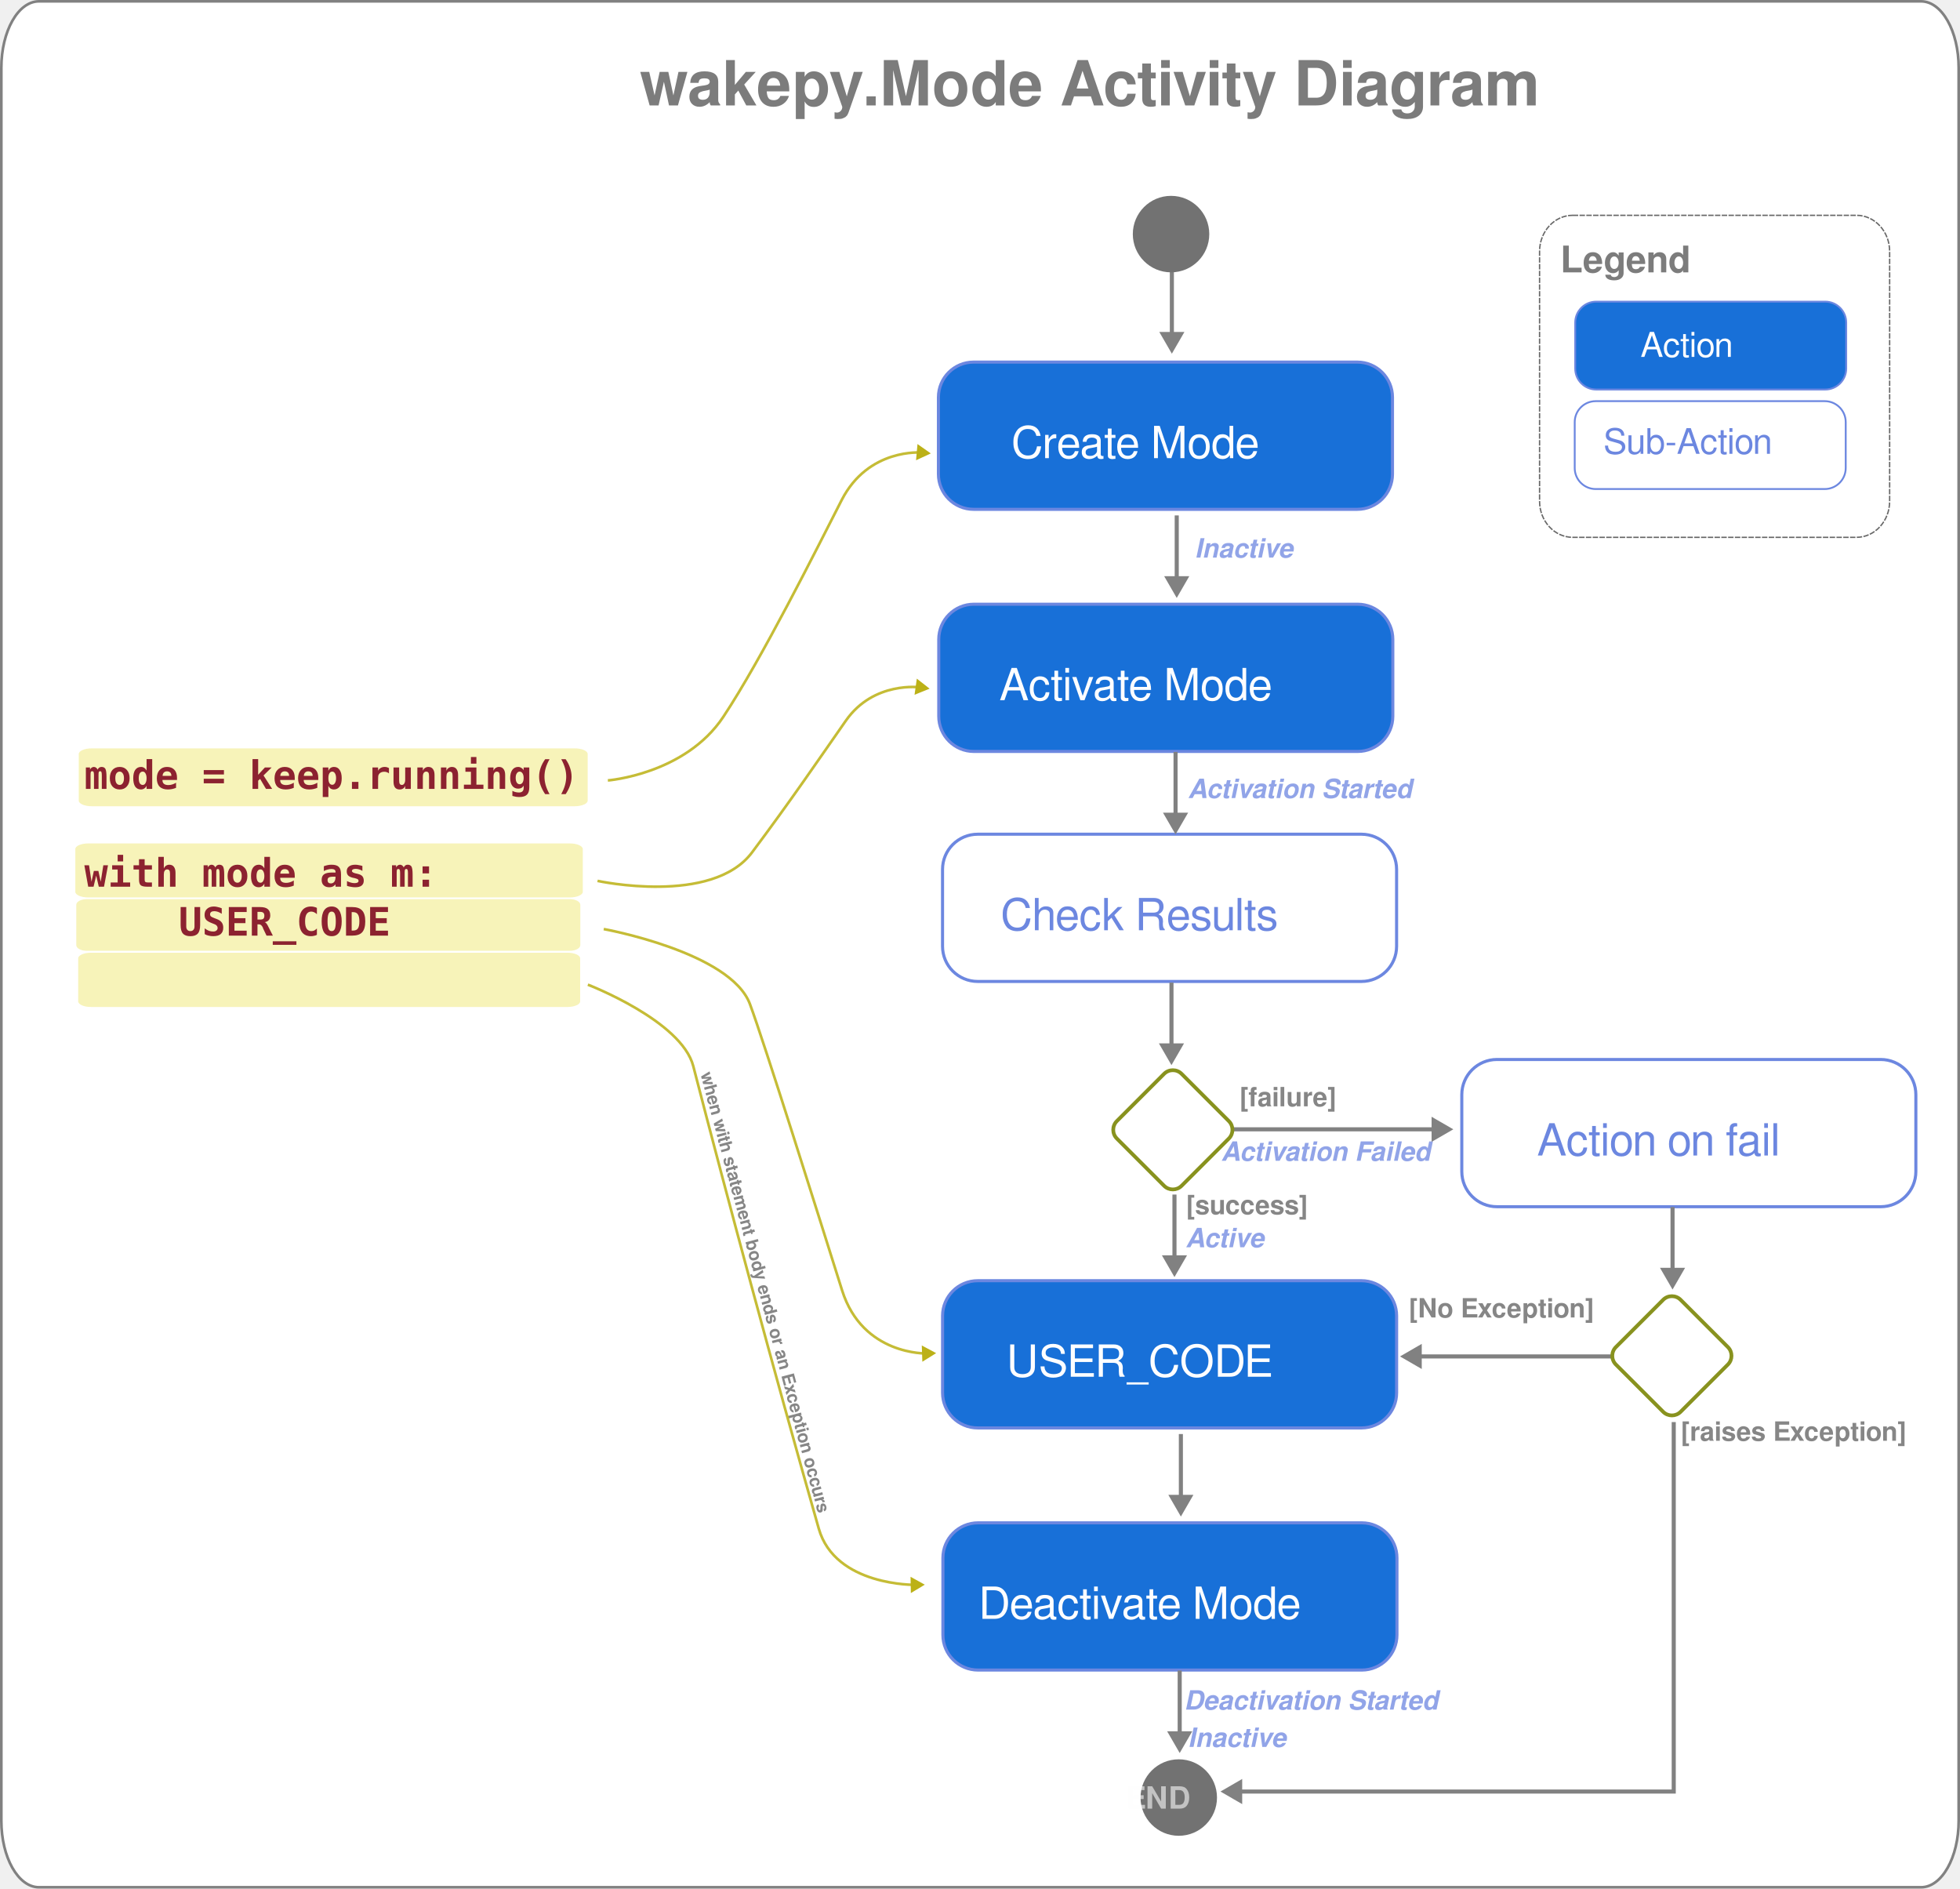
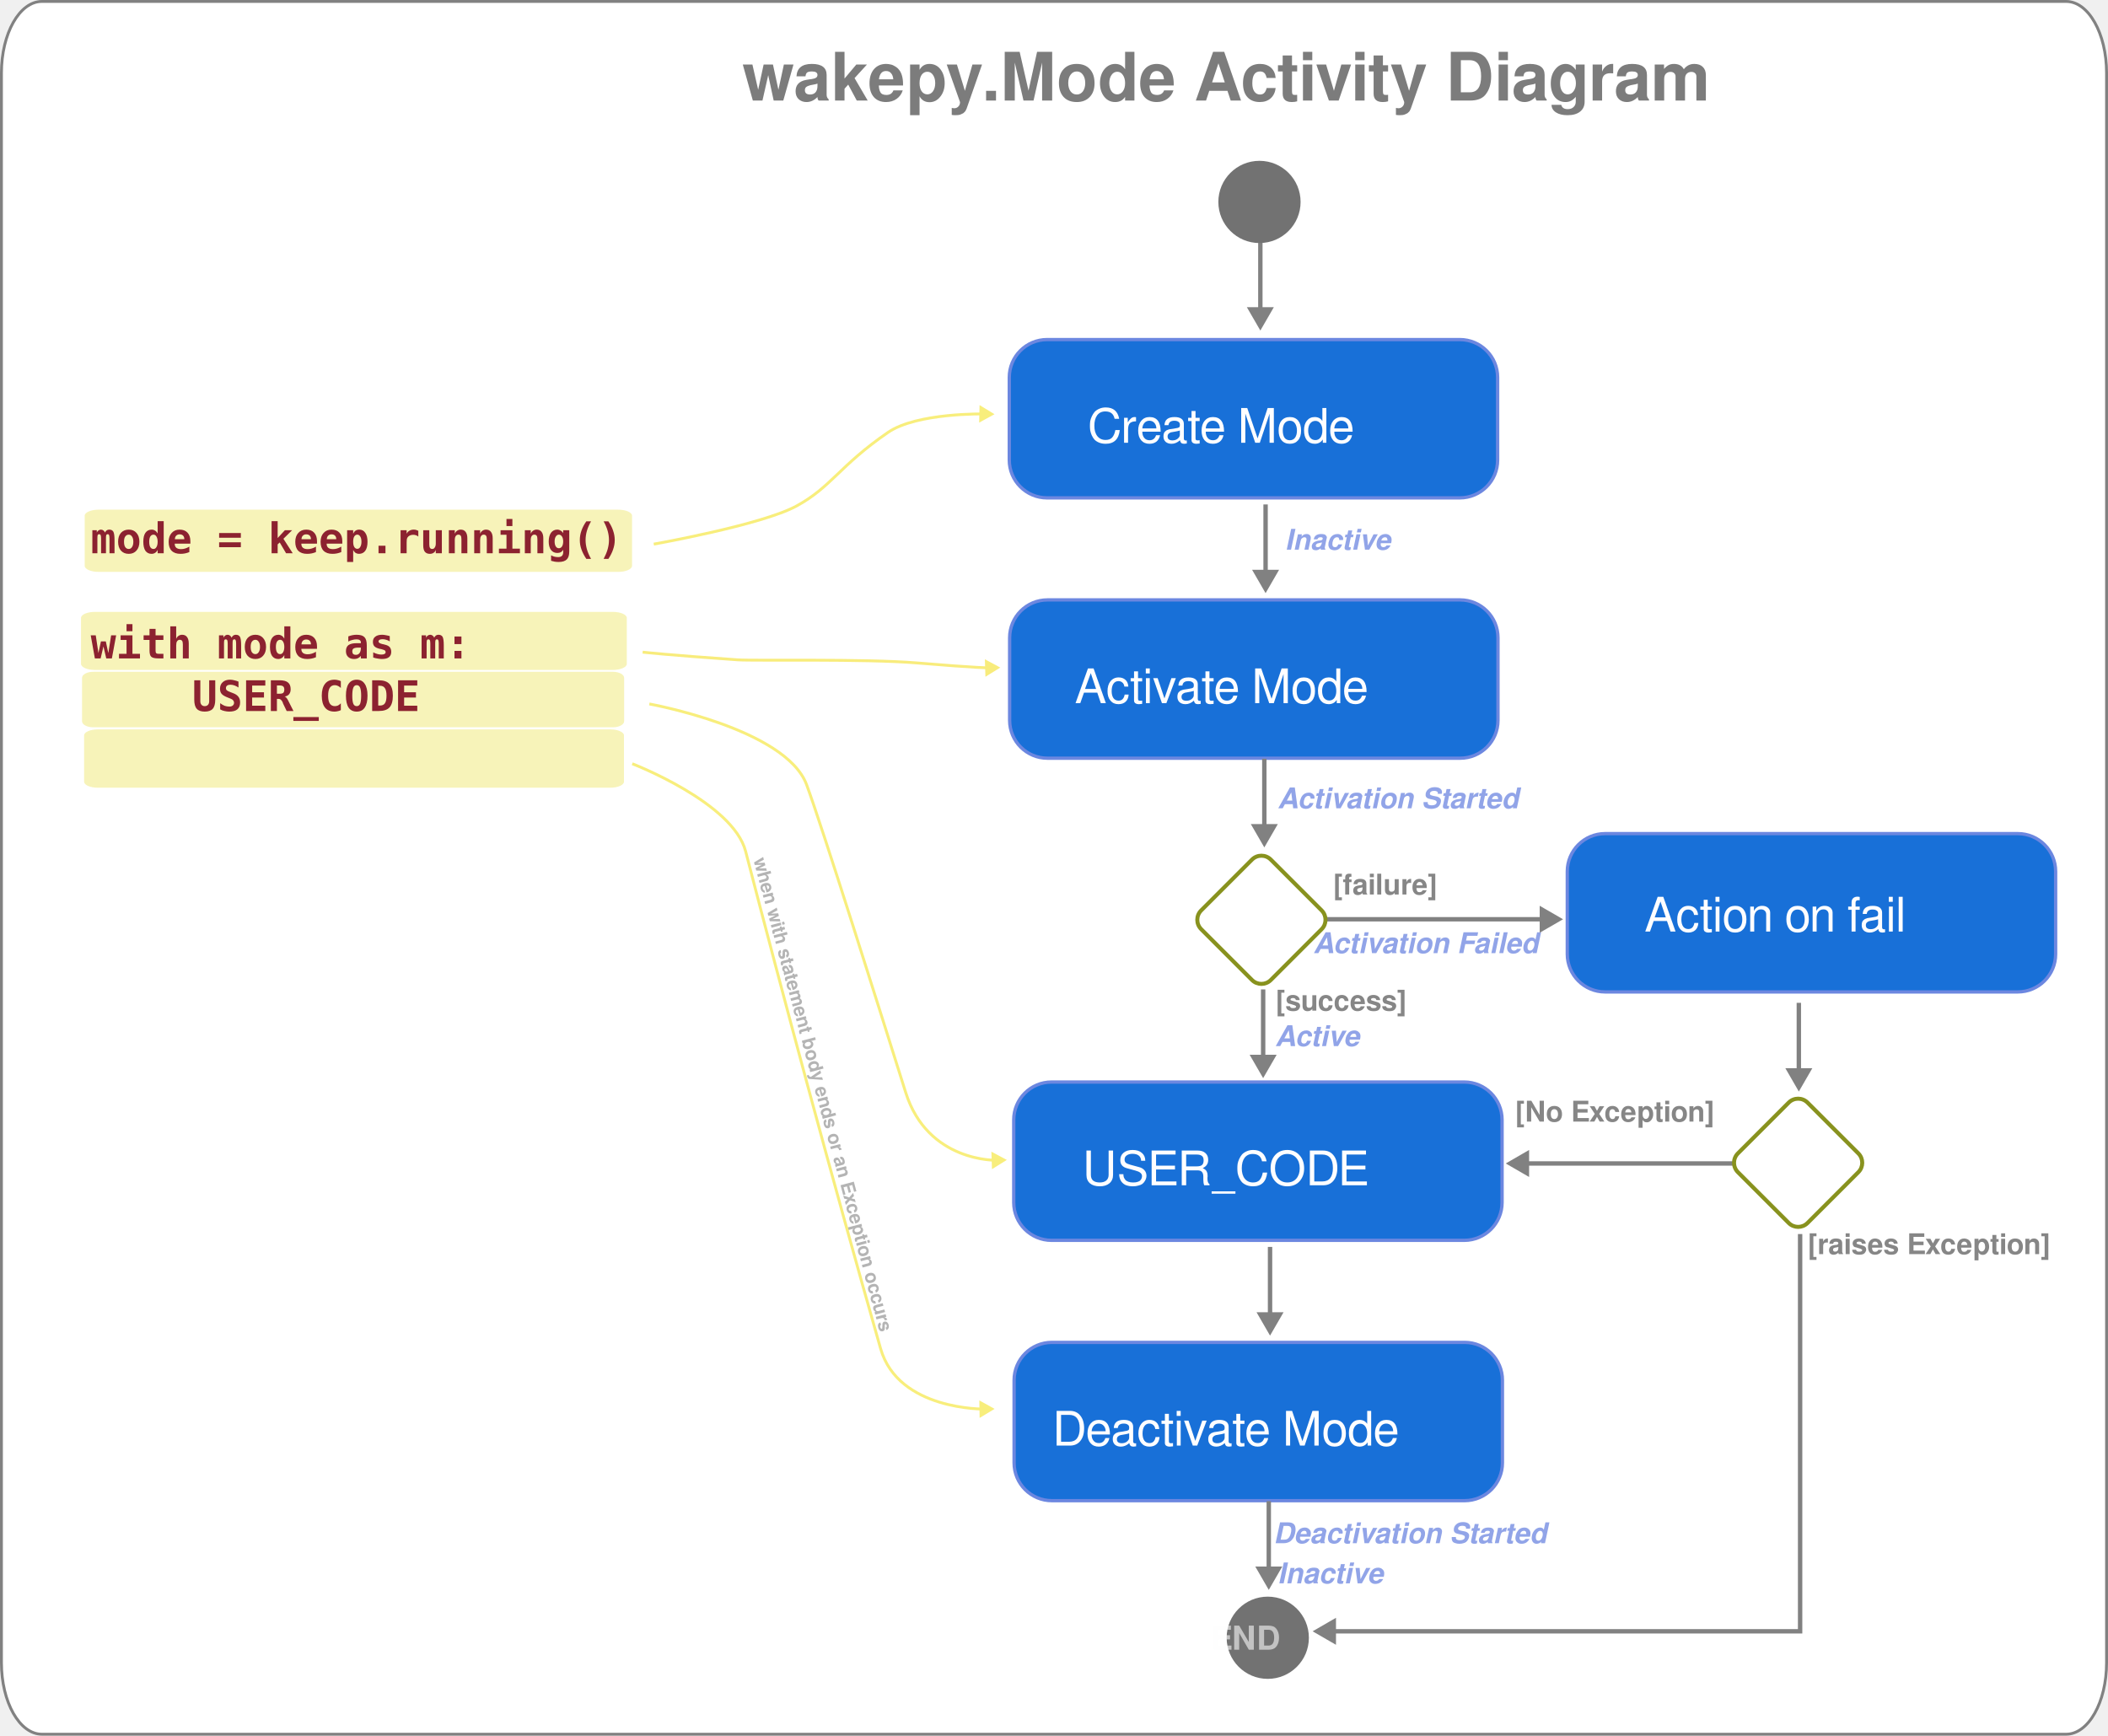
- <svg xmlns="http://www.w3.org/2000/svg" width="222.862mm" height="214.704mm" viewBox="0 0 222.862 214.704" version="1.1" id="svg1">
+ <svg xmlns="http://www.w3.org/2000/svg" width="222.862mm" height="183.513mm" viewBox="0 0 222.862 183.513" version="1.1" id="svg1">
  <defs id="defs1">
-     <marker style="overflow:visible" id="Triangle_Fnone_S-bcb117" refX="0" refY="0" orient="auto-start-reverse" markerWidth="1" markerHeight="1" viewBox="0 0 1 1" preserveAspectRatio="xMidYMid">
-       <path transform="scale(0.5)" style="fill:#bcb117;fill-rule:evenodd;stroke:#bcb117;stroke-width:1pt" d="M 5.77,0 -2.88,5 V -5 Z" id="path2" />
+     <marker style="overflow:visible" id="marker4" refX="0" refY="0" orient="auto-start-reverse" markerWidth="1" markerHeight="1" viewBox="0 0 1 1" preserveAspectRatio="xMidYMid">
+       <path transform="scale(0.5)" style="fill:context-stroke;fill-rule:evenodd;stroke:context-stroke;stroke-width:1pt" d="M 5.77,0 -2.88,5 V -5 Z" id="path4" />
+     </marker>
+     <marker style="overflow:visible" id="marker4_Fnone_S-f8ee7c" refX="0" refY="0" orient="auto-start-reverse" markerWidth="1" markerHeight="1" viewBox="0 0 1 1" preserveAspectRatio="xMidYMid">
+       <path transform="scale(0.5)" style="fill:#f8ee7c;fill-rule:evenodd;stroke:#f8ee7c;stroke-width:1pt" d="M 5.77,0 -2.88,5 V -5 Z" id="path5" />
+     </marker>
+     <marker style="overflow:visible" id="marker2" refX="0" refY="0" orient="auto-start-reverse" markerWidth="1" markerHeight="1" viewBox="0 0 1 1" preserveAspectRatio="xMidYMid">
+       <path transform="scale(0.5)" style="fill:context-stroke;fill-rule:evenodd;stroke:context-stroke;stroke-width:1pt" d="M 5.77,0 -2.88,5 V -5 Z" id="path2" />
+     </marker>
+     <marker style="overflow:visible" id="marker2_Fnone_S-f8ec7c" refX="0" refY="0" orient="auto-start-reverse" markerWidth="1" markerHeight="1" viewBox="0 0 1 1" preserveAspectRatio="xMidYMid">
+       <path transform="scale(0.5)" style="fill:#f8ec7c;fill-rule:evenodd;stroke:#f8ec7c;stroke-width:1pt" d="M 5.77,0 -2.88,5 V -5 Z" id="path7" />
+     </marker>
+     <marker style="overflow:visible" id="Triangle" refX="0" refY="0" orient="auto-start-reverse" markerWidth="1" markerHeight="1" viewBox="0 0 1 1" preserveAspectRatio="xMidYMid">
+       <path transform="scale(0.5)" style="fill:context-stroke;fill-rule:evenodd;stroke:context-stroke;stroke-width:1pt" d="M 5.77,0 -2.88,5 V -5 Z" id="path135" />
+     </marker>
+     <marker style="overflow:visible" id="Triangle_Fnone_S-f8ee7c" refX="0" refY="0" orient="auto-start-reverse" markerWidth="1" markerHeight="1" viewBox="0 0 1 1" preserveAspectRatio="xMidYMid">
+       <path transform="scale(0.5)" style="fill:#f8ee7c;fill-rule:evenodd;stroke:#f8ee7c;stroke-width:1pt" d="M 5.77,0 -2.88,5 V -5 Z" id="path8" />
    </marker>
    <marker style="overflow:visible" id="marker35_F-358274_S-818181" refX="0" refY="0" orient="auto-start-reverse" markerWidth="1" markerHeight="1" viewBox="0 0 1 1" preserveAspectRatio="xMidYMid">
      <path transform="scale(0.5)" style="fill:#818181;fill-rule:evenodd;stroke:#818181;stroke-width:1pt" d="M 5.77,0 -2.88,5 V -5 Z" id="path1-64" />
    </marker>
    <marker style="overflow:visible" id="marker35_F-358274_S-818181-6" refX="0" refY="0" orient="auto-start-reverse" markerWidth="1" markerHeight="1" viewBox="0 0 1 1" preserveAspectRatio="xMidYMid">
      <path transform="scale(0.5)" style="fill:#818181;fill-rule:evenodd;stroke:#818181;stroke-width:1pt" d="M 5.77,0 -2.88,5 V -5 Z" id="path1-64-1" />
-     </marker>
-     <marker style="overflow:visible" id="marker35_F-358274_S-818181-6-9" refX="0" refY="0" orient="auto-start-reverse" markerWidth="1" markerHeight="1" viewBox="0 0 1 1" preserveAspectRatio="xMidYMid">
-       <path transform="scale(0.5)" style="fill:#818181;fill-rule:evenodd;stroke:#818181;stroke-width:1pt" d="M 5.77,0 -2.88,5 V -5 Z" id="path1-64-1-1" />
    </marker>
    <marker style="overflow:visible" id="marker35_F-358274_S-818181-6-9-4" refX="0" refY="0" orient="auto-start-reverse" markerWidth="1" markerHeight="1" viewBox="0 0 1 1" preserveAspectRatio="xMidYMid">
      <path transform="scale(0.5)" style="fill:#818181;fill-rule:evenodd;stroke:#818181;stroke-width:1pt" d="M 5.77,0 -2.88,5 V -5 Z" id="path1-64-1-1-0" />
    </marker>
    <marker style="overflow:visible" id="marker35_F-358274_S-818181-6-8" refX="0" refY="0" orient="auto-start-reverse" markerWidth="1" markerHeight="1" viewBox="0 0 1 1" preserveAspectRatio="xMidYMid">
      <path transform="scale(0.5)" style="fill:#818181;fill-rule:evenodd;stroke:#818181;stroke-width:1pt" d="M 5.77,0 -2.88,5 V -5 Z" id="path1-64-1-6" />
    </marker>
    <marker style="overflow:visible" id="marker35_F-358274_S-818181-5" refX="0" refY="0" orient="auto-start-reverse" markerWidth="1" markerHeight="1" viewBox="0 0 1 1" preserveAspectRatio="xMidYMid">
      <path transform="scale(0.5)" style="fill:#818181;fill-rule:evenodd;stroke:#818181;stroke-width:1pt" d="M 5.77,0 -2.88,5 V -5 Z" id="path1-64-7" />
    </marker>
    <marker style="overflow:visible" id="marker35_F-358274_S-818181-6-1" refX="0" refY="0" orient="auto-start-reverse" markerWidth="1" markerHeight="1" viewBox="0 0 1 1" preserveAspectRatio="xMidYMid">
      <path transform="scale(0.5)" style="fill:#818181;fill-rule:evenodd;stroke:#818181;stroke-width:1pt" d="M 5.77,0 -2.88,5 V -5 Z" id="path1-64-1-69" />
    </marker>
    <marker style="overflow:visible" id="marker35_F-358274_S-818181-3" refX="0" refY="0" orient="auto-start-reverse" markerWidth="1" markerHeight="1" viewBox="0 0 1 1" preserveAspectRatio="xMidYMid">
      <path transform="scale(0.5)" style="fill:#818181;fill-rule:evenodd;stroke:#818181;stroke-width:1pt" d="M 5.77,0 -2.88,5 V -5 Z" id="path1-64-71" />
    </marker>
-     <marker style="overflow:visible" id="marker5_Fnone_S-bcb117" refX="0" refY="0" orient="auto-start-reverse" markerWidth="1" markerHeight="1" viewBox="0 0 1 1" preserveAspectRatio="xMidYMid">
-       <path transform="scale(0.5)" style="fill:#bcb117;fill-rule:evenodd;stroke:#bcb117;stroke-width:1pt" d="M 5.77,0 -2.88,5 V -5 Z" id="path1-7" />
-     </marker>
-     <marker style="overflow:visible" id="marker5_Fnone_S-bcb117-2" refX="0" refY="0" orient="auto-start-reverse" markerWidth="1" markerHeight="1" viewBox="0 0 1 1" preserveAspectRatio="xMidYMid">
-       <path transform="scale(0.5)" style="fill:#bcb117;fill-rule:evenodd;stroke:#bcb117;stroke-width:1pt" d="M 5.77,0 -2.88,5 V -5 Z" id="path1-7-1" />
-     </marker>
    <marker style="overflow:visible" id="marker35_F-358274_S-818181-6-9-4-6" refX="0" refY="0" orient="auto-start-reverse" markerWidth="1" markerHeight="1" viewBox="0 0 1 1" preserveAspectRatio="xMidYMid">
      <path transform="scale(0.5)" style="fill:#818181;fill-rule:evenodd;stroke:#818181;stroke-width:1pt" d="M 5.77,0 -2.88,5 V -5 Z" id="path1-64-1-1-0-0" />
    </marker>
    <marker style="overflow:visible" id="marker35_F-358274_S-818181-6-8-5" refX="0" refY="0" orient="auto-start-reverse" markerWidth="1" markerHeight="1" viewBox="0 0 1 1" preserveAspectRatio="xMidYMid">
      <path transform="scale(0.5)" style="fill:#818181;fill-rule:evenodd;stroke:#818181;stroke-width:1pt" d="M 5.77,0 -2.88,5 V -5 Z" id="path1-64-1-6-0" />
    </marker>
  </defs>
-   <g id="layer1" transform="translate(39.8308,-22.01934)">
-     <rect style="fill:#ffffff;fill-opacity:1;stroke:#818181;stroke-width:0.303;stroke-dasharray:none;stroke-dashoffset:1.571" id="rect1" width="222.559" height="214.401" x="-39.679" y="22.171" rx="4.279" ry="7.564" />
+   <g id="layer1" transform="translate(39.8308,-53.21037)">
+     <rect style="fill:#ffffff;fill-opacity:1;stroke:#818181;stroke-width:0.303;stroke-dasharray:none;stroke-dashoffset:1.571" id="rect1" width="222.559" height="183.21" x="-39.679" y="53.362" rx="4.279" ry="7.564" />
    <rect style="font-variation-settings:normal;opacity:1;vector-effect:none;fill:#f3ed99;fill-opacity:0.677;stroke:none;stroke-width:0.451;stroke-linecap:butt;stroke-linejoin:miter;stroke-miterlimit:4;stroke-dasharray:none;stroke-dashoffset:1.571;stroke-opacity:1;-inkscape-stroke:none" id="rect2" width="57.869" height="6.578" x="-30.878" y="107.098" rx="1.468" ry="0.641" />
    <rect style="font-variation-settings:normal;vector-effect:none;fill:#f3ed99;fill-opacity:0.677;stroke:none;stroke-width:0.45;stroke-linecap:butt;stroke-linejoin:miter;stroke-miterlimit:4;stroke-dasharray:none;stroke-dashoffset:1.571;stroke-opacity:1;-inkscape-stroke:none" id="rect2-1" width="57.703" height="6.139" x="-31.267" y="117.905" rx="1.464" ry="0.641" />
    <rect style="font-variation-settings:normal;vector-effect:none;fill:#f3ed99;fill-opacity:0.677;stroke:none;stroke-width:0.405;stroke-linecap:butt;stroke-linejoin:miter;stroke-miterlimit:4;stroke-dasharray:none;stroke-dashoffset:1.571;stroke-opacity:1;-inkscape-stroke:none" id="rect2-1-2" width="57.31" height="5.871" x="-31.157" y="124.238" rx="1.186" ry="0.641" />
    <rect style="font-variation-settings:normal;vector-effect:none;fill:#f3ed99;fill-opacity:0.677;stroke:none;stroke-width:0.448;stroke-linecap:butt;stroke-linejoin:miter;stroke-miterlimit:4;stroke-dasharray:none;stroke-dashoffset:1.571;stroke-opacity:1;-inkscape-stroke:none" id="rect2-1-2-6" width="57.077" height="6.17" x="-30.939" y="130.328" rx="1.448" ry="0.641" />
-     <text xml:space="preserve" style="font-size:7.069px;line-height:normal;font-family:FreeSans;-inkscape-font-specification:'FreeSans, Normal';text-align:center;text-decoration-color:#000000;text-anchor:middle;fill:#184210;fill-opacity:0.58;stroke:none;stroke-width:0.283;stroke-dashoffset:0.416;stroke-opacity:1" x="88.491" y="34.002" id="text2-1">
-       <tspan id="tspan2-7" style="font-weight:bold;fill:#1e1e1e;fill-opacity:0.58;stroke-width:0.283" x="88.491" y="34.002">wakepy.Mode Activity Diagram</tspan>
+     <text xml:space="preserve" style="font-size:7.069px;line-height:normal;font-family:FreeSans;-inkscape-font-specification:'FreeSans, Normal';text-align:center;text-decoration-color:#000000;text-anchor:middle;fill:#184210;fill-opacity:0.58;stroke:none;stroke-width:0.283;stroke-dashoffset:0.416;stroke-opacity:1" x="94.216" y="63.841" id="text2-1">
+       <tspan id="tspan2-7" style="font-weight:bold;fill:#1e1e1e;fill-opacity:0.58;stroke-width:0.283" x="94.216" y="63.841">wakepy.Mode Activity Diagram</tspan>
    </text>
-     <text xml:space="preserve" style="font-size:4.182px;line-height:normal;font-family:FreeSans;-inkscape-font-specification:'FreeSans, Normal';text-align:center;text-decoration-color:#000000;text-anchor:middle;fill:#184210;fill-opacity:0.58;stroke:none;stroke-width:0.244;stroke-dashoffset:0.416;stroke-opacity:1" x="147.608" y="52.981" id="text2-1-63">
-       <tspan id="tspan2-7-3" style="font-weight:bold;fill:#1e1e1e;fill-opacity:0.58;stroke-width:0.244" x="147.608" y="52.981">Legend</tspan>
+     <text xml:space="preserve" style="font-size:3.016px;line-height:normal;font-family:FreeSans;-inkscape-font-specification:'FreeSans, Normal';text-align:center;text-decoration-color:#000000;text-anchor:middle;fill:#6d87e1;fill-opacity:0.752;stroke-width:0.35;stroke-dashoffset:0.416" x="103.488" y="111.332" id="text1-9-7-1-9-1-12-2-52-7">
+       <tspan style="font-style:italic;font-weight:bold;fill:#6d87e1;fill-opacity:0.752;stroke:none;stroke-width:0.35;stroke-opacity:1" x="103.488" y="111.332" id="tspan7">Inactive</tspan>
    </text>
-     <text xml:space="preserve" style="font-size:3.016px;line-height:normal;font-family:FreeSans;-inkscape-font-specification:'FreeSans, Normal';text-align:center;text-decoration-color:#000000;text-anchor:middle;fill:#6d87e1;fill-opacity:0.752;stroke-width:0.35;stroke-dashoffset:0.416" x="103.488" y="85.403" id="text1-9-7-1-9-1-12-2-52-7">
-       <tspan style="font-style:italic;font-weight:bold;fill:#6d87e1;fill-opacity:0.752;stroke:none;stroke-width:0.35;stroke-opacity:1" x="103.488" y="85.403" id="tspan7">Inactive</tspan>
+     <rect style="fill:#1870d8;fill-opacity:1;stroke:#6c87e0;stroke-width:0.35;stroke-dasharray:none;stroke-dashoffset:0.416;stroke-opacity:1" id="rect1-2-6-2-9-9-6-5" width="51.629" height="16.738" x="66.872" y="89.113" rx="4" ry="4" />
+     <rect style="fill:#1870d8;fill-opacity:1;stroke:#6c87e0;stroke-width:0.35;stroke-dasharray:none;stroke-dashoffset:0.416;stroke-opacity:1" id="rect1-2-6-2-9-9-6-5-33" width="51.629" height="16.738" x="125.866" y="141.349" rx="4" ry="4" />
+     <text xml:space="preserve" style="font-size:5.032px;line-height:normal;font-family:FreeSans;-inkscape-font-specification:'FreeSans, Normal';text-align:center;text-decoration-color:#000000;text-anchor:middle;fill:#2749b8;fill-opacity:0.996;stroke-width:0.35;stroke-dashoffset:0.416" x="92.404" y="100.027" id="text1-9-2-2-6-1-4-5">
+       <tspan id="tspan1-2-54-4-2-7-1-7" style="fill:#ffffff;fill-opacity:0.996;stroke:none;stroke-width:0.35;stroke-opacity:1" x="92.404" y="100.027">Create Mode</tspan>
    </text>
-     <rect style="fill:#1870d8;fill-opacity:1;stroke:#6c87e0;stroke-width:0.35;stroke-dasharray:none;stroke-dashoffset:0.416;stroke-opacity:1" id="rect1-2-6-2-9-9-6-5" width="51.629" height="16.738" x="66.872" y="63.184" rx="4" ry="4" />
-     <text xml:space="preserve" style="font-size:5.032px;line-height:normal;font-family:FreeSans;-inkscape-font-specification:'FreeSans, Normal';text-align:center;text-decoration-color:#000000;text-anchor:middle;fill:#2749b8;fill-opacity:0.996;stroke-width:0.35;stroke-dashoffset:0.416" x="92.404" y="74.098" id="text1-9-2-2-6-1-4-5">
-       <tspan id="tspan1-2-54-4-2-7-1-7" style="fill:#ffffff;fill-opacity:0.996;stroke:none;stroke-width:0.35;stroke-opacity:1" x="92.404" y="74.098">Create Mode</tspan>
+     <text xml:space="preserve" style="font-size:5.032px;line-height:normal;font-family:FreeSans;-inkscape-font-specification:'FreeSans, Normal';text-align:center;text-decoration-color:#000000;text-anchor:middle;fill:#2749b8;fill-opacity:0.996;stroke-width:0.35;stroke-dashoffset:0.416" x="151" y="151.705" id="text1-9-2-2-6-1-4-5-6">
+       <tspan id="tspan1-2-54-4-2-7-1-7-64" style="fill:#ffffff;fill-opacity:0.996;stroke:none;stroke-width:0.35;stroke-opacity:1" x="151" y="151.705">Action on fail</tspan>
    </text>
-     <rect style="fill:#1870d8;fill-opacity:1;stroke:#6c87e0;stroke-width:0.209;stroke-dasharray:none;stroke-dashoffset:0.416;stroke-opacity:1" id="rect1-2-6-2-9-9-6-5-9" width="30.815" height="9.99" x="139.278" y="56.312" rx="2.387" ry="2.387" />
-     <text xml:space="preserve" style="font-size:3.889px;line-height:normal;font-family:FreeSans;-inkscape-font-specification:'FreeSans, Normal';text-align:center;text-decoration-color:#000000;text-anchor:middle;fill:#2749b8;fill-opacity:0.996;stroke-width:0.27;stroke-dashoffset:0.416" x="154.378" y="62.597" id="text1-9-2-2-6-1-4-5-0">
-       <tspan id="tspan1-2-54-4-2-7-1-7-89" style="fill:#ffffff;fill-opacity:0.996;stroke:none;stroke-width:0.27;stroke-opacity:1" x="154.378" y="62.597">Action</tspan>
+     <rect style="fill:#1870d8;fill-opacity:1;stroke:#6c87e0;stroke-width:0.35;stroke-dasharray:none;stroke-dashoffset:0.416;stroke-opacity:1" id="rect1-2-6-2-9-9-6-5-83" width="51.629" height="16.738" x="66.91" y="116.639" rx="4" ry="4" />
+     <text xml:space="preserve" style="font-size:5.032px;line-height:normal;font-family:FreeSans;-inkscape-font-specification:'FreeSans, Normal';text-align:center;text-decoration-color:#000000;text-anchor:middle;fill:#2749b8;fill-opacity:0.996;stroke-width:0.35;stroke-dashoffset:0.416" x="92.442" y="127.553" id="text1-9-2-2-6-1-4-5-5">
+       <tspan id="tspan1-2-54-4-2-7-1-7-6" style="fill:#ffffff;fill-opacity:0.996;stroke:none;stroke-width:0.35;stroke-opacity:1" x="92.442" y="127.553">Activate Mode</tspan>
    </text>
-     <rect style="fill:#1870d8;fill-opacity:1;stroke:#6c87e0;stroke-width:0.35;stroke-dasharray:none;stroke-dashoffset:0.416;stroke-opacity:1" id="rect1-2-6-2-9-9-6-5-83" width="51.629" height="16.738" x="66.91" y="90.71" rx="4" ry="4" />
-     <text xml:space="preserve" style="font-size:5.032px;line-height:normal;font-family:FreeSans;-inkscape-font-specification:'FreeSans, Normal';text-align:center;text-decoration-color:#000000;text-anchor:middle;fill:#2749b8;fill-opacity:0.996;stroke-width:0.35;stroke-dashoffset:0.416" x="92.442" y="101.624" id="text1-9-2-2-6-1-4-5-5">
-       <tspan id="tspan1-2-54-4-2-7-1-7-6" style="fill:#ffffff;fill-opacity:0.996;stroke:none;stroke-width:0.35;stroke-opacity:1" x="92.442" y="101.624">Activate Mode</tspan>
-     </text>
-     <rect style="fill:#ffffff;fill-opacity:1;stroke:#6c87e0;stroke-width:0.35;stroke-dasharray:none;stroke-dashoffset:0.416;stroke-opacity:1" id="rect1-2-6-2-9-9-6-5-83-0" width="51.629" height="16.738" x="67.34" y="116.857" rx="4" ry="4" />
-     <text xml:space="preserve" style="font-size:5.032px;line-height:normal;font-family:FreeSans;-inkscape-font-specification:'FreeSans, Normal';text-align:center;text-decoration-color:#000000;text-anchor:middle;fill:#6c87e0;fill-opacity:1;stroke-width:0.35;stroke-dashoffset:0.416" x="92.872" y="127.771" id="text1-9-2-2-6-1-4-5-5-7">
-       <tspan id="tspan1-2-54-4-2-7-1-7-6-6" style="fill:#6c87e0;fill-opacity:1;stroke:none;stroke-width:0.35;stroke-opacity:1" x="92.872" y="127.771">Check Results</tspan>
-     </text>
-     <rect style="fill:#ffffff;fill-opacity:1;stroke:#6c87e0;stroke-width:0.209;stroke-dasharray:none;stroke-dashoffset:0.416;stroke-opacity:1" id="rect1-2-6-2-9-9-6-5-83-0-8" width="30.815" height="9.99" x="139.222" y="67.625" rx="2.387" ry="2.387" />
-     <text xml:space="preserve" style="font-size:4.01px;line-height:normal;font-family:FreeSans;-inkscape-font-specification:'FreeSans, Normal';text-align:center;text-decoration-color:#000000;text-anchor:middle;fill:#6c87e0;fill-opacity:1;stroke-width:0.279;stroke-dashoffset:0.416" x="154.567" y="73.613" id="text1-9-2-2-6-1-4-5-5-7-9">
-       <tspan id="tspan1-2-54-4-2-7-1-7-6-6-6" style="fill:#6c87e0;fill-opacity:1;stroke:none;stroke-width:0.279;stroke-opacity:1" x="154.567" y="73.613">Sub-Action</tspan>
-     </text>
-     <rect style="fill:#ffffff;fill-opacity:1;stroke:#6c87e0;stroke-width:0.35;stroke-dasharray:none;stroke-dashoffset:0.416;stroke-opacity:1" id="rect1-2-6-2-9-9-6-5-83-0-5" width="51.629" height="16.738" x="126.383" y="142.466" rx="4" ry="4" />
-     <text xml:space="preserve" style="font-size:5.032px;line-height:normal;font-family:FreeSans;-inkscape-font-specification:'FreeSans, Normal';text-align:center;text-decoration-color:#000000;text-anchor:middle;fill:#6c87e0;fill-opacity:1;stroke-width:0.35;stroke-dashoffset:0.416" x="151.915" y="153.379" id="text1-9-2-2-6-1-4-5-5-7-2">
-       <tspan id="tspan1-2-54-4-2-7-1-7-6-6-4" style="fill:#6c87e0;fill-opacity:1;stroke:none;stroke-width:0.35;stroke-opacity:1" x="151.915" y="153.379">Action on fail</tspan>
-     </text>
-     <path style="font-variation-settings:normal;vector-effect:none;fill:#358274;fill-opacity:0.58;stroke:#818181;stroke-width:0.464;stroke-linecap:butt;stroke-linejoin:miter;stroke-miterlimit:4;stroke-dasharray:none;stroke-dashoffset:0.416;stroke-opacity:1;-inkscape-stroke:none;marker-end:url(#marker35_F-358274_S-818181);stop-color:#000000" d="m 93.97,80.616 v 7.732" id="path34-8" />
-     <path style="font-variation-settings:normal;vector-effect:none;fill:#358274;fill-opacity:0.58;stroke:#818181;stroke-width:0.464;stroke-linecap:butt;stroke-linejoin:miter;stroke-miterlimit:4;stroke-dasharray:none;stroke-dashoffset:0.416;stroke-opacity:1;-inkscape-stroke:none;marker-end:url(#marker35_F-358274_S-818181-3);stop-color:#000000" d="m 93.416,52.849 v 7.732" id="path34-8-2" />
-     <text xml:space="preserve" style="font-size:3.016px;line-height:normal;font-family:FreeSans;-inkscape-font-specification:'FreeSans, Normal';text-align:center;text-decoration-color:#000000;text-anchor:middle;fill:#6d87e1;fill-opacity:0.752;stroke-width:0.35;stroke-dashoffset:0.416" x="109.864" y="112.744" id="text1-9-7-1-9-1-12-2-52-7-0">
-       <tspan style="font-style:italic;font-weight:bold;fill:#6d87e1;fill-opacity:0.752;stroke:none;stroke-width:0.35;stroke-opacity:1" x="109.864" y="112.744" id="tspan7-6">Activation Started</tspan>
+     <path style="font-variation-settings:normal;vector-effect:none;fill:#358274;fill-opacity:0.58;stroke:#818181;stroke-width:0.464;stroke-linecap:butt;stroke-linejoin:miter;stroke-miterlimit:4;stroke-dasharray:none;stroke-dashoffset:0.416;stroke-opacity:1;-inkscape-stroke:none;marker-end:url(#marker35_F-358274_S-818181);stop-color:#000000" d="m 93.97,106.545 v 7.732" id="path34-8" />
+     <path style="font-variation-settings:normal;vector-effect:none;fill:#358274;fill-opacity:0.58;stroke:#818181;stroke-width:0.464;stroke-linecap:butt;stroke-linejoin:miter;stroke-miterlimit:4;stroke-dasharray:none;stroke-dashoffset:0.416;stroke-opacity:1;-inkscape-stroke:none;marker-end:url(#marker35_F-358274_S-818181-3);stop-color:#000000" d="m 93.416,78.778 v 7.732" id="path34-8-2" />
+     <text xml:space="preserve" style="font-size:3.016px;line-height:normal;font-family:FreeSans;-inkscape-font-specification:'FreeSans, Normal';text-align:center;text-decoration-color:#000000;text-anchor:middle;fill:#6d87e1;fill-opacity:0.752;stroke-width:0.35;stroke-dashoffset:0.416" x="109.864" y="138.674" id="text1-9-7-1-9-1-12-2-52-7-0">
+       <tspan style="font-style:italic;font-weight:bold;fill:#6d87e1;fill-opacity:0.752;stroke:none;stroke-width:0.35;stroke-opacity:1" x="109.864" y="138.674" id="tspan7-6">Activation Started</tspan>
    </text>
    <text xml:space="preserve" style="font-size:3.016px;line-height:normal;font-family:FreeSans;-inkscape-font-specification:'FreeSans, Normal';text-align:center;text-decoration-color:#000000;text-anchor:middle;fill:#2f2f2f;fill-opacity:0.58;stroke-width:0.35;stroke-dashoffset:0.416" x="103.845" y="160.066" id="text1-9-7-1-9-1-12-2-52-7-0-7">
      <tspan style="font-weight:bold;fill:#2f2f2f;fill-opacity:0.58;stroke:none;stroke-width:0.35;stroke-opacity:1" x="103.845" y="160.066" id="tspan7-6-0">[success]</tspan>
    </text>
    <text xml:space="preserve" style="font-size:3.016px;line-height:normal;font-family:FreeSans;-inkscape-font-specification:'FreeSans, Normal';text-align:center;text-decoration-color:#000000;text-anchor:middle;fill:#2f2f2f;fill-opacity:0.58;stroke-width:0.35;stroke-dashoffset:0.416" x="108.509" y="147.787" id="text1-9-7-1-9-1-12-2-52-7-0-7-9">
      <tspan style="font-weight:bold;fill:#2f2f2f;fill-opacity:0.58;stroke:none;stroke-width:0.35;stroke-opacity:1" x="108.509" y="147.787" id="tspan7-6-0-2">[failure]</tspan>
    </text>
-     <text xml:space="preserve" style="font-size:1.977px;line-height:normal;font-family:FreeSans;-inkscape-font-specification:'FreeSans, Normal';text-align:center;text-decoration-color:#000000;text-anchor:middle;fill:#2f2f2f;fill-opacity:0.58;stroke-width:0.35;stroke-dashoffset:0.416" x="176.609" y="-1.156" id="text1-9-7-1-9-1-12-2-52-7-0-7-9-7" transform="rotate(75)">
-       <tspan style="font-weight:bold;fill:#2f2f2f;fill-opacity:0.58;stroke:none;stroke-width:0.35;stroke-opacity:1" x="176.609" y="-1.156" id="tspan7-6-0-2-6">when with statement body ends or an Exception occurs</tspan>
+     <text xml:space="preserve" style="font-size:1.977px;line-height:normal;font-family:FreeSans;-inkscape-font-specification:'FreeSans, Normal';text-align:center;text-decoration-color:#000000;text-anchor:middle;fill:#7e7e7e;fill-opacity:0.58;stroke-width:0.35;stroke-dashoffset:0.416" x="176.609" y="-1.156" id="text1-9-7-1-9-1-12-2-52-7-0-7-9-7" transform="rotate(75)">
+       <tspan style="font-weight:bold;fill:#7e7e7e;fill-opacity:0.58;stroke:none;stroke-width:0.35;stroke-opacity:1" x="176.609" y="-1.156" id="tspan7-6-0-2-6">when with statement body ends or an Exception occurs</tspan>
    </text>
    <text xml:space="preserve" style="font-size:3.016px;line-height:normal;font-family:FreeSans;-inkscape-font-specification:'FreeSans, Normal';text-align:center;text-decoration-color:#000000;text-anchor:middle;fill:#2f2f2f;fill-opacity:0.58;stroke-width:0.35;stroke-dashoffset:0.416" x="132.78" y="171.794" id="text1-9-7-1-9-1-12-2-52-7-0-7-9-3">
      <tspan style="font-weight:bold;fill:#2f2f2f;fill-opacity:0.58;stroke:none;stroke-width:0.35;stroke-opacity:1" x="132.78" y="171.794" id="tspan7-6-0-2-0">[No Exception]</tspan>
    </text>
    <text xml:space="preserve" style="font-size:3.016px;line-height:normal;font-family:FreeSans;-inkscape-font-specification:'FreeSans, Normal';text-align:center;text-decoration-color:#000000;text-anchor:middle;fill:#2f2f2f;fill-opacity:0.58;stroke-width:0.35;stroke-dashoffset:0.416" x="166" y="185.814" id="text1-9-7-1-9-1-12-2-52-7-0-7-9-3-8">
      <tspan style="font-weight:bold;fill:#2f2f2f;fill-opacity:0.58;stroke:none;stroke-width:0.35;stroke-opacity:1" x="166" y="185.814" id="tspan7-6-0-2-0-9">[raises Exception]</tspan>
    </text>
-     <path style="font-variation-settings:normal;vector-effect:none;fill:#358274;fill-opacity:0.58;stroke:#818181;stroke-width:0.464;stroke-linecap:butt;stroke-linejoin:miter;stroke-miterlimit:4;stroke-dasharray:none;stroke-dashoffset:0.416;stroke-opacity:1;-inkscape-stroke:none;marker-end:url(#marker35_F-358274_S-818181-6);stop-color:#000000" d="m 93.836,107.501 v 7.732" id="path34-8-5" />
+     <path style="font-variation-settings:normal;vector-effect:none;fill:#358274;fill-opacity:0.58;stroke:#818181;stroke-width:0.464;stroke-linecap:butt;stroke-linejoin:miter;stroke-miterlimit:4;stroke-dasharray:none;stroke-dashoffset:0.416;stroke-opacity:1;-inkscape-stroke:none;marker-end:url(#marker35_F-358274_S-818181-6);stop-color:#000000" d="m 93.836,133.43 v 7.732" id="path34-8-5" />
    <text xml:space="preserve" style="font-size:3.016px;line-height:normal;font-family:FreeSans;-inkscape-font-specification:'FreeSans, Normal';text-align:center;text-decoration-color:#000000;text-anchor:middle;fill:#6d87e1;fill-opacity:0.752;stroke-width:0.35;stroke-dashoffset:0.416" x="101.316" y="163.81" id="text1-9-7-1-9-1-12-2-52-7-1">
      <tspan style="font-style:italic;font-weight:bold;fill:#6d87e1;fill-opacity:0.752;stroke:none;stroke-width:0.35;stroke-opacity:1" x="101.316" y="163.81" id="tspan7-3">Active</tspan>
    </text>
    <text xml:space="preserve" style="font-size:3.016px;line-height:normal;font-family:FreeSans;-inkscape-font-specification:'FreeSans, Normal';text-align:center;text-decoration-color:#000000;text-anchor:middle;fill:#6d87e1;fill-opacity:0.752;stroke-width:0.35;stroke-dashoffset:0.416" x="112.803" y="153.985" id="text1-9-7-1-9-1-12-2-52-7-1-5">
      <tspan style="font-style:italic;font-weight:bold;fill:#6d87e1;fill-opacity:0.752;stroke:none;stroke-width:0.35;stroke-opacity:1" x="112.803" y="153.985" id="tspan7-3-2">Activation Failed</tspan>
    </text>
    <rect style="fill:#1870d8;fill-opacity:1;stroke:#6c87e0;stroke-width:0.35;stroke-dasharray:none;stroke-dashoffset:0.416;stroke-opacity:1" id="rect1-2-6-2-9-9-6-5-3" width="51.629" height="16.738" x="67.343" y="167.615" rx="4" ry="4" />
    <text xml:space="preserve" style="font-size:5.032px;line-height:normal;font-family:FreeSans;-inkscape-font-specification:'FreeSans, Normal';text-align:center;text-decoration-color:#000000;text-anchor:middle;fill:#2749b8;fill-opacity:0.996;stroke-width:0.35;stroke-dashoffset:0.416" x="92.875" y="178.528" id="text1-9-2-2-6-1-4-5-37">
      <tspan id="tspan1-2-54-4-2-7-1-7-9" style="fill:#ffffff;fill-opacity:0.996;stroke:none;stroke-width:0.35;stroke-opacity:1" x="92.875" y="178.528">USER_CODE</tspan>
    </text>
    <rect style="fill:#1870d8;fill-opacity:1;stroke:#6c87e0;stroke-width:0.35;stroke-dasharray:none;stroke-dashoffset:0.416;stroke-opacity:1" id="rect1-2-6-2-9-9-6-5-83-8" width="51.629" height="16.738" x="67.381" y="195.141" rx="4" ry="4" />
    <text xml:space="preserve" style="font-size:5.032px;line-height:normal;font-family:FreeSans;-inkscape-font-specification:'FreeSans, Normal';text-align:center;text-decoration-color:#000000;text-anchor:middle;fill:#2749b8;fill-opacity:0.996;stroke-width:0.35;stroke-dashoffset:0.416" x="92.913" y="206.054" id="text1-9-2-2-6-1-4-5-5-6">
      <tspan id="tspan1-2-54-4-2-7-1-7-6-7" style="fill:#ffffff;fill-opacity:0.996;stroke:none;stroke-width:0.35;stroke-opacity:1" x="92.913" y="206.054">Deactivate Mode</tspan>
    </text>
    <path style="font-variation-settings:normal;vector-effect:none;fill:#358274;fill-opacity:0.58;stroke:#818181;stroke-width:0.464;stroke-linecap:butt;stroke-linejoin:miter;stroke-miterlimit:4;stroke-dasharray:none;stroke-dashoffset:0.416;stroke-opacity:1;-inkscape-stroke:none;marker-end:url(#marker35_F-358274_S-818181-5);stop-color:#000000" d="m 94.441,185.047 v 7.732" id="path34-8-0" />
    <text xml:space="preserve" style="font-size:3.016px;line-height:normal;font-family:FreeSans;-inkscape-font-specification:'FreeSans, Normal';text-align:center;text-decoration-color:#000000;text-anchor:middle;fill:#6d87e1;fill-opacity:0.752;stroke-width:0.35;stroke-dashoffset:0.416" x="111.138" y="216.374" id="text1-9-7-1-9-1-12-2-52-7-0-4">
      <tspan style="font-style:italic;font-weight:bold;fill:#6d87e1;fill-opacity:0.752;stroke:none;stroke-width:0.35;stroke-opacity:1" x="111.138" y="216.374" id="tspan7-6-8">Deactivation Started</tspan>
    </text>
    <text xml:space="preserve" style="font-size:3.016px;line-height:normal;font-family:FreeSans;-inkscape-font-specification:'FreeSans, Normal';text-align:center;text-decoration-color:#000000;text-anchor:middle;fill:#6d87e1;fill-opacity:0.752;stroke-width:0.35;stroke-dashoffset:0.416" x="102.708" y="220.615" id="text1-9-7-1-9-1-12-2-52-7-0-4-6">
      <tspan style="font-style:italic;font-weight:bold;fill:#6d87e1;fill-opacity:0.752;stroke:none;stroke-width:0.35;stroke-opacity:1" x="102.708" y="220.615" id="tspan7-6-8-0">Inactive</tspan>
    </text>
    <path style="font-variation-settings:normal;vector-effect:none;fill:#358274;fill-opacity:0.58;stroke:#818181;stroke-width:0.464;stroke-linecap:butt;stroke-linejoin:miter;stroke-miterlimit:4;stroke-dasharray:none;stroke-dashoffset:0.416;stroke-opacity:1;-inkscape-stroke:none;marker-end:url(#marker35_F-358274_S-818181-6-1);stop-color:#000000" d="m 94.307,211.931 v 7.732" id="path34-8-5-48" />
    <path style="font-variation-settings:normal;vector-effect:none;fill:#358274;fill-opacity:0.58;stroke:#818181;stroke-width:0.464;stroke-linecap:butt;stroke-linejoin:miter;stroke-miterlimit:4;stroke-dasharray:none;stroke-dashoffset:0.416;stroke-opacity:1;-inkscape-stroke:none;marker-end:url(#marker35_F-358274_S-818181-6-8);stop-color:#000000" d="m 100.129,150.405 h 23.642" id="path34-8-5-8" />
    <path style="font-variation-settings:normal;vector-effect:none;fill:#358274;fill-opacity:0.58;stroke:#818181;stroke-width:0.464;stroke-linecap:butt;stroke-linejoin:miter;stroke-miterlimit:4;stroke-dasharray:none;stroke-dashoffset:0.416;stroke-opacity:1;-inkscape-stroke:none;marker-end:url(#marker35_F-358274_S-818181-6-8-5);stop-color:#000000" d="m 144.649,176.225 h -23.642" id="path34-8-5-8-0" />
-     <path style="font-variation-settings:normal;vector-effect:none;fill:#358274;fill-opacity:0.58;stroke:#818181;stroke-width:0.464;stroke-linecap:butt;stroke-linejoin:miter;stroke-miterlimit:4;stroke-dasharray:none;stroke-dashoffset:0.416;stroke-opacity:1;-inkscape-stroke:none;marker-end:url(#marker35_F-358274_S-818181-6-9);stop-color:#000000" d="m 93.371,133.728 v 7.732" id="path34-8-5-4" />
    <path style="font-variation-settings:normal;vector-effect:none;fill:#358274;fill-opacity:0.58;stroke:#818181;stroke-width:0.464;stroke-linecap:butt;stroke-linejoin:miter;stroke-miterlimit:4;stroke-dasharray:none;stroke-dashoffset:0.416;stroke-opacity:1;-inkscape-stroke:none;marker-end:url(#marker35_F-358274_S-818181-6-9-4);stop-color:#000000" d="m 93.712,157.822 v 7.732" id="path34-8-5-4-2" />
    <path style="font-variation-settings:normal;vector-effect:none;fill:#358274;fill-opacity:0.58;stroke:#818181;stroke-width:0.464;stroke-linecap:butt;stroke-linejoin:miter;stroke-miterlimit:4;stroke-dasharray:none;stroke-dashoffset:0.416;stroke-opacity:1;-inkscape-stroke:none;marker-end:url(#marker35_F-358274_S-818181-6-9-4-6);stop-color:#000000" d="m 150.346,159.24 v 7.732" id="path34-8-5-4-2-5" />
    <rect style="fill:#ffffff;fill-opacity:1;stroke:#88921e;stroke-width:0.424;stroke-dasharray:none;stroke-dashoffset:0;stroke-opacity:1" id="rect1-2-6-2-9-9-6-5-4-0-8-7-2" width="10.408" height="10.407" x="167.323" y="35.055" rx="1.404" ry="1.404" transform="rotate(45)" />
    <rect style="fill:#ffffff;fill-opacity:1;stroke:#88921e;stroke-width:0.424;stroke-dasharray:none;stroke-dashoffset:0;stroke-opacity:1" id="rect1-2-6-2-9-9-6-5-4-0-8-7-2-3" width="10.408" height="10.407" x="225.613" y="13.098" rx="1.404" ry="1.404" transform="rotate(45)" />
-     <rect style="fill:none;fill-opacity:0.33;stroke:#676767;stroke-width:0.154;stroke-dasharray:0.616, 0.154;stroke-dashoffset:0;stroke-opacity:1" id="rect8" width="39.805" height="36.61" x="135.226" y="46.496" rx="3.775" ry="4.109" />
    <circle style="fill:#727272;fill-opacity:1;stroke-width:0.31;stroke-dasharray:none;stroke-dashoffset:0.416" id="path11-1-3-8" cx="94.2" cy="226.372" r="4.347" />
    <text xml:space="preserve" style="font-size:3.502px;line-height:normal;font-family:FreeSans;-inkscape-font-specification:'FreeSans, Normal';text-align:center;text-decoration-color:#000000;text-anchor:middle;fill:#fefefe;fill-opacity:0.58;stroke-width:0.35;stroke-dashoffset:0.416" x="94.044" y="227.637" id="text1-9-7-1-9-1-12-2-5-8-6">
      <tspan id="tspan1-2-5-4-8-2-8-7-9-0-2" style="font-weight:bold;fill:#fefefe;fill-opacity:0.58;stroke:none;stroke-width:0.35;stroke-opacity:1" x="94.044" y="227.637">END</tspan>
    </text>
-     <circle style="fill:#727272;fill-opacity:1;stroke-width:0.31;stroke-dasharray:none;stroke-dashoffset:0.416" id="path11-1-3-8-1" cx="93.323" cy="48.632" r="4.347" />
+     <circle style="fill:#727272;fill-opacity:1;stroke-width:0.31;stroke-dasharray:none;stroke-dashoffset:0.416" id="path11-1-3-8-1" cx="93.323" cy="74.561" r="4.347" />
    <text xml:space="preserve" style="font-style:normal;font-variant:normal;font-weight:bold;font-stretch:normal;font-size:4.448px;font-family:monospace;-inkscape-font-specification:'monospace, Bold';font-variant-ligatures:normal;font-variant-caps:normal;font-variant-numeric:normal;font-variant-east-asian:normal;text-align:center;text-anchor:middle;fill:#8c2230;fill-opacity:1;stroke:#bd2121;stroke-width:0.365" x="-30.239" y="111.707" id="text3800">
      <tspan style="text-align:start;text-anchor:start;fill:#8c2230;fill-opacity:1;stroke:none;stroke-width:0.365" x="-30.239" y="111.707" id="tspan3802">mode = keep.running()</tspan>
      <tspan style="text-align:start;text-anchor:start;fill:#8c2230;fill-opacity:1;stroke:none;stroke-width:0.365" x="-30.239" y="117.266" id="tspan3806" />
      <tspan style="text-align:start;text-anchor:start;fill:#8c2230;fill-opacity:1;stroke:none;stroke-width:0.365" x="-30.239" y="122.826" id="tspan3924">with mode as m:</tspan>
      <tspan style="text-align:start;text-anchor:start;fill:#8c2230;fill-opacity:1;stroke:none;stroke-width:0.365" x="-30.239" y="128.386" id="tspan3914">    USER_CODE</tspan>
      <tspan style="text-align:start;text-anchor:start;fill:#8c2230;fill-opacity:1;stroke:none;stroke-width:0.365" x="-30.239" y="133.946" id="tspan3918" />
      <tspan style="text-align:start;text-anchor:start;fill:#8c2230;fill-opacity:1;stroke:none;stroke-width:0.365" x="-30.239" y="139.506" id="tspan3922" />
      <tspan style="text-align:start;text-anchor:start;fill:#8c2230;fill-opacity:1;stroke:none;stroke-width:0.365" x="-30.239" y="145.065" id="tspan3808" />
    </text>
-     <path style="font-variation-settings:normal;opacity:1;fill:none;fill-opacity:0.58;stroke:#bcb117;stroke-width:0.301;stroke-linecap:butt;stroke-linejoin:miter;stroke-miterlimit:4;stroke-dasharray:none;stroke-dashoffset:0.416;stroke-opacity:0.867;marker-end:url(#Triangle_Fnone_S-bcb117);stop-color:#000000;stop-opacity:1" d="m 29.287,110.742 c 0,0 8.779,-0.684 13.129,-7.234 4.35,-6.55 10.611,-19.071 13.45,-24.628 3.04,-5.949 9.076,-5.409 9.076,-5.409" id="path1" />
-     <path style="font-variation-settings:normal;opacity:1;fill:none;fill-opacity:0.58;stroke:#bcb117;stroke-width:0.301;stroke-linecap:butt;stroke-linejoin:miter;stroke-miterlimit:4;stroke-dasharray:none;stroke-dashoffset:0.416;stroke-opacity:0.867;marker-end:url(#marker5_Fnone_S-bcb117);stop-color:#000000;stop-opacity:1" d="m 28.111,122.162 c 0,0 13.024,2.832 17.569,-3.237 4.431,-5.918 7.59,-10.574 10.674,-14.986 3.163,-4.524 8.461,-3.777 8.461,-3.777" id="path3" />
-     <path style="font-variation-settings:normal;fill:none;fill-opacity:0.58;stroke:#bcb117;stroke-width:0.301;stroke-linecap:butt;stroke-linejoin:miter;stroke-miterlimit:4;stroke-dasharray:none;stroke-dashoffset:0.416;stroke-opacity:0.867;marker-end:url(#marker5_Fnone_S-bcb117);stop-color:#000000" d="m 28.818,127.64 c 0,0 14.419,2.609 16.623,8.528 1.642,4.41 7.794,24.033 10.48,32.552 2.336,7.411 9.625,7.165 9.625,7.165" id="path3-7" />
-     <path style="font-variation-settings:normal;fill:none;fill-opacity:0.58;stroke:#bcb117;stroke-width:0.301;stroke-linecap:butt;stroke-linejoin:miter;stroke-miterlimit:4;stroke-dasharray:none;stroke-dashoffset:0.416;stroke-opacity:0.867;marker-end:url(#marker5_Fnone_S-bcb117-2);stop-color:#000000" d="m 27.012,133.961 c 0,0 10.648,4.09 11.987,9.264 3.801,14.693 9.096,34.444 14.27,52.581 1.869,6.552 10.985,6.386 10.985,6.386" id="path3-7-6" />
+     <path style="font-variation-settings:normal;opacity:1;fill:none;fill-opacity:0.58;stroke:#f8ee7c;stroke-width:0.301;stroke-linecap:butt;stroke-linejoin:miter;stroke-miterlimit:4;stroke-dasharray:none;stroke-dashoffset:0.416;stroke-opacity:1;marker-end:url(#Triangle_Fnone_S-f8ee7c);stop-color:#000000;stop-opacity:1" d="m 29.287,110.742 c 0,0 11.418,-2.021 15.103,-4.037 3.684,-2.016 4.516,-4.237 9.656,-7.773 3.072,-2.113 10.197,-1.953 10.197,-1.953" id="path1" />
+     <path style="font-variation-settings:normal;opacity:1;fill:none;fill-opacity:0.58;stroke:#f8ec7c;stroke-width:0.301;stroke-linecap:butt;stroke-linejoin:miter;stroke-miterlimit:4;stroke-dasharray:none;stroke-dashoffset:0.416;stroke-opacity:1;marker-end:url(#marker2_Fnone_S-f8ec7c);stop-color:#000000;stop-opacity:1" d="m 28.111,122.162 c 0,0 2.476,0.287 10.039,0.813 1.731,0.12 13.569,-0.122 18.934,0.326 6.67,0.558 7.771,0.524 7.771,0.524" id="path3" />
+     <path style="font-variation-settings:normal;fill:none;fill-opacity:0.58;stroke:#f8ee7c;stroke-width:0.301;stroke-linecap:butt;stroke-linejoin:miter;stroke-miterlimit:4;stroke-dasharray:none;stroke-dashoffset:0.416;stroke-opacity:1;marker-end:url(#marker4_Fnone_S-f8ee7c);stop-color:#000000" d="m 28.818,127.64 c 0,0 14.419,2.609 16.623,8.528 1.642,4.41 7.794,24.033 10.48,32.552 2.336,7.411 9.625,7.165 9.625,7.165" id="path3-7" />
+     <path style="font-variation-settings:normal;fill:none;fill-opacity:0.58;stroke:#f8ee7c;stroke-width:0.301;stroke-linecap:butt;stroke-linejoin:miter;stroke-miterlimit:4;stroke-dasharray:none;stroke-dashoffset:0.416;stroke-opacity:1;marker-end:url(#marker4_Fnone_S-f8ee7c);stop-color:#000000" d="m 27.012,133.961 c 0,0 10.648,4.09 11.987,9.264 3.801,14.693 9.096,34.444 14.27,52.581 1.869,6.552 10.985,6.386 10.985,6.386" id="path3-7-6" />
    <path style="font-variation-settings:normal;opacity:1;vector-effect:none;fill:none;fill-opacity:0.58;stroke:#818181;stroke-width:0.464;stroke-linecap:butt;stroke-linejoin:miter;stroke-miterlimit:4;stroke-dasharray:none;stroke-dashoffset:0.416;stroke-opacity:1;-inkscape-stroke:none;marker-end:url(#marker35_F-358274_S-818181-6-9-4-6);stop-color:#000000;stop-opacity:1" d="m 150.481,183.687 v 42.003 h -49.891" id="path6" />
  </g>
</svg>
